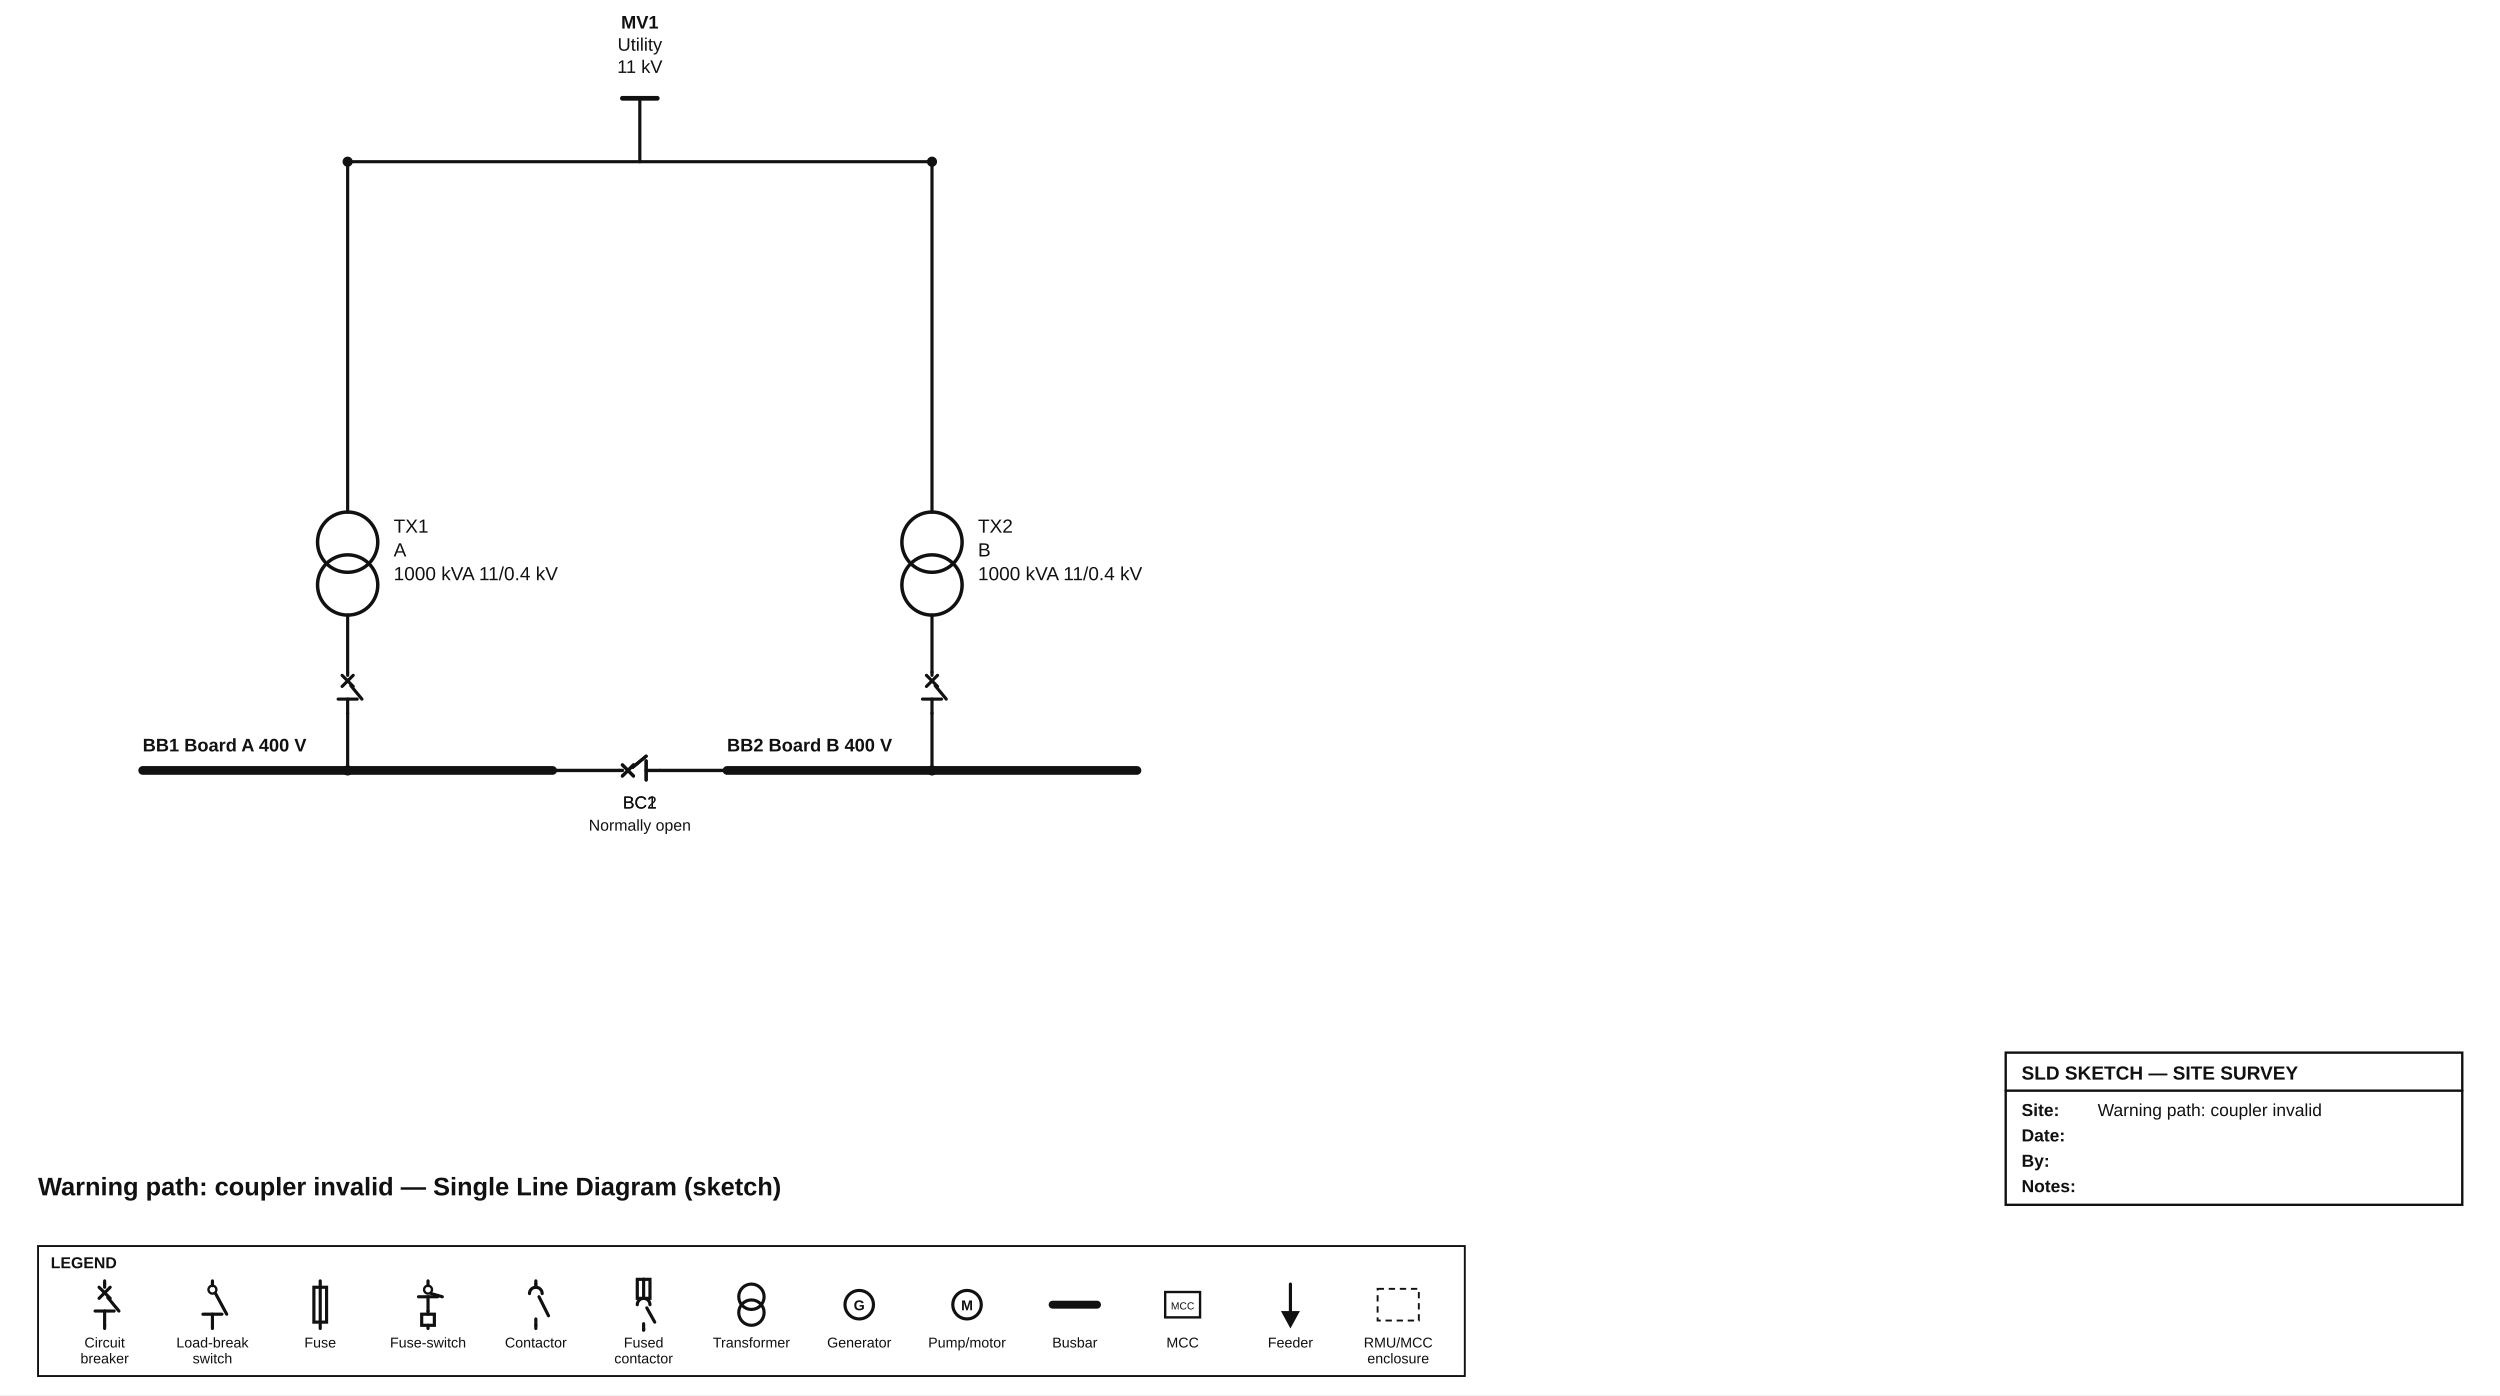
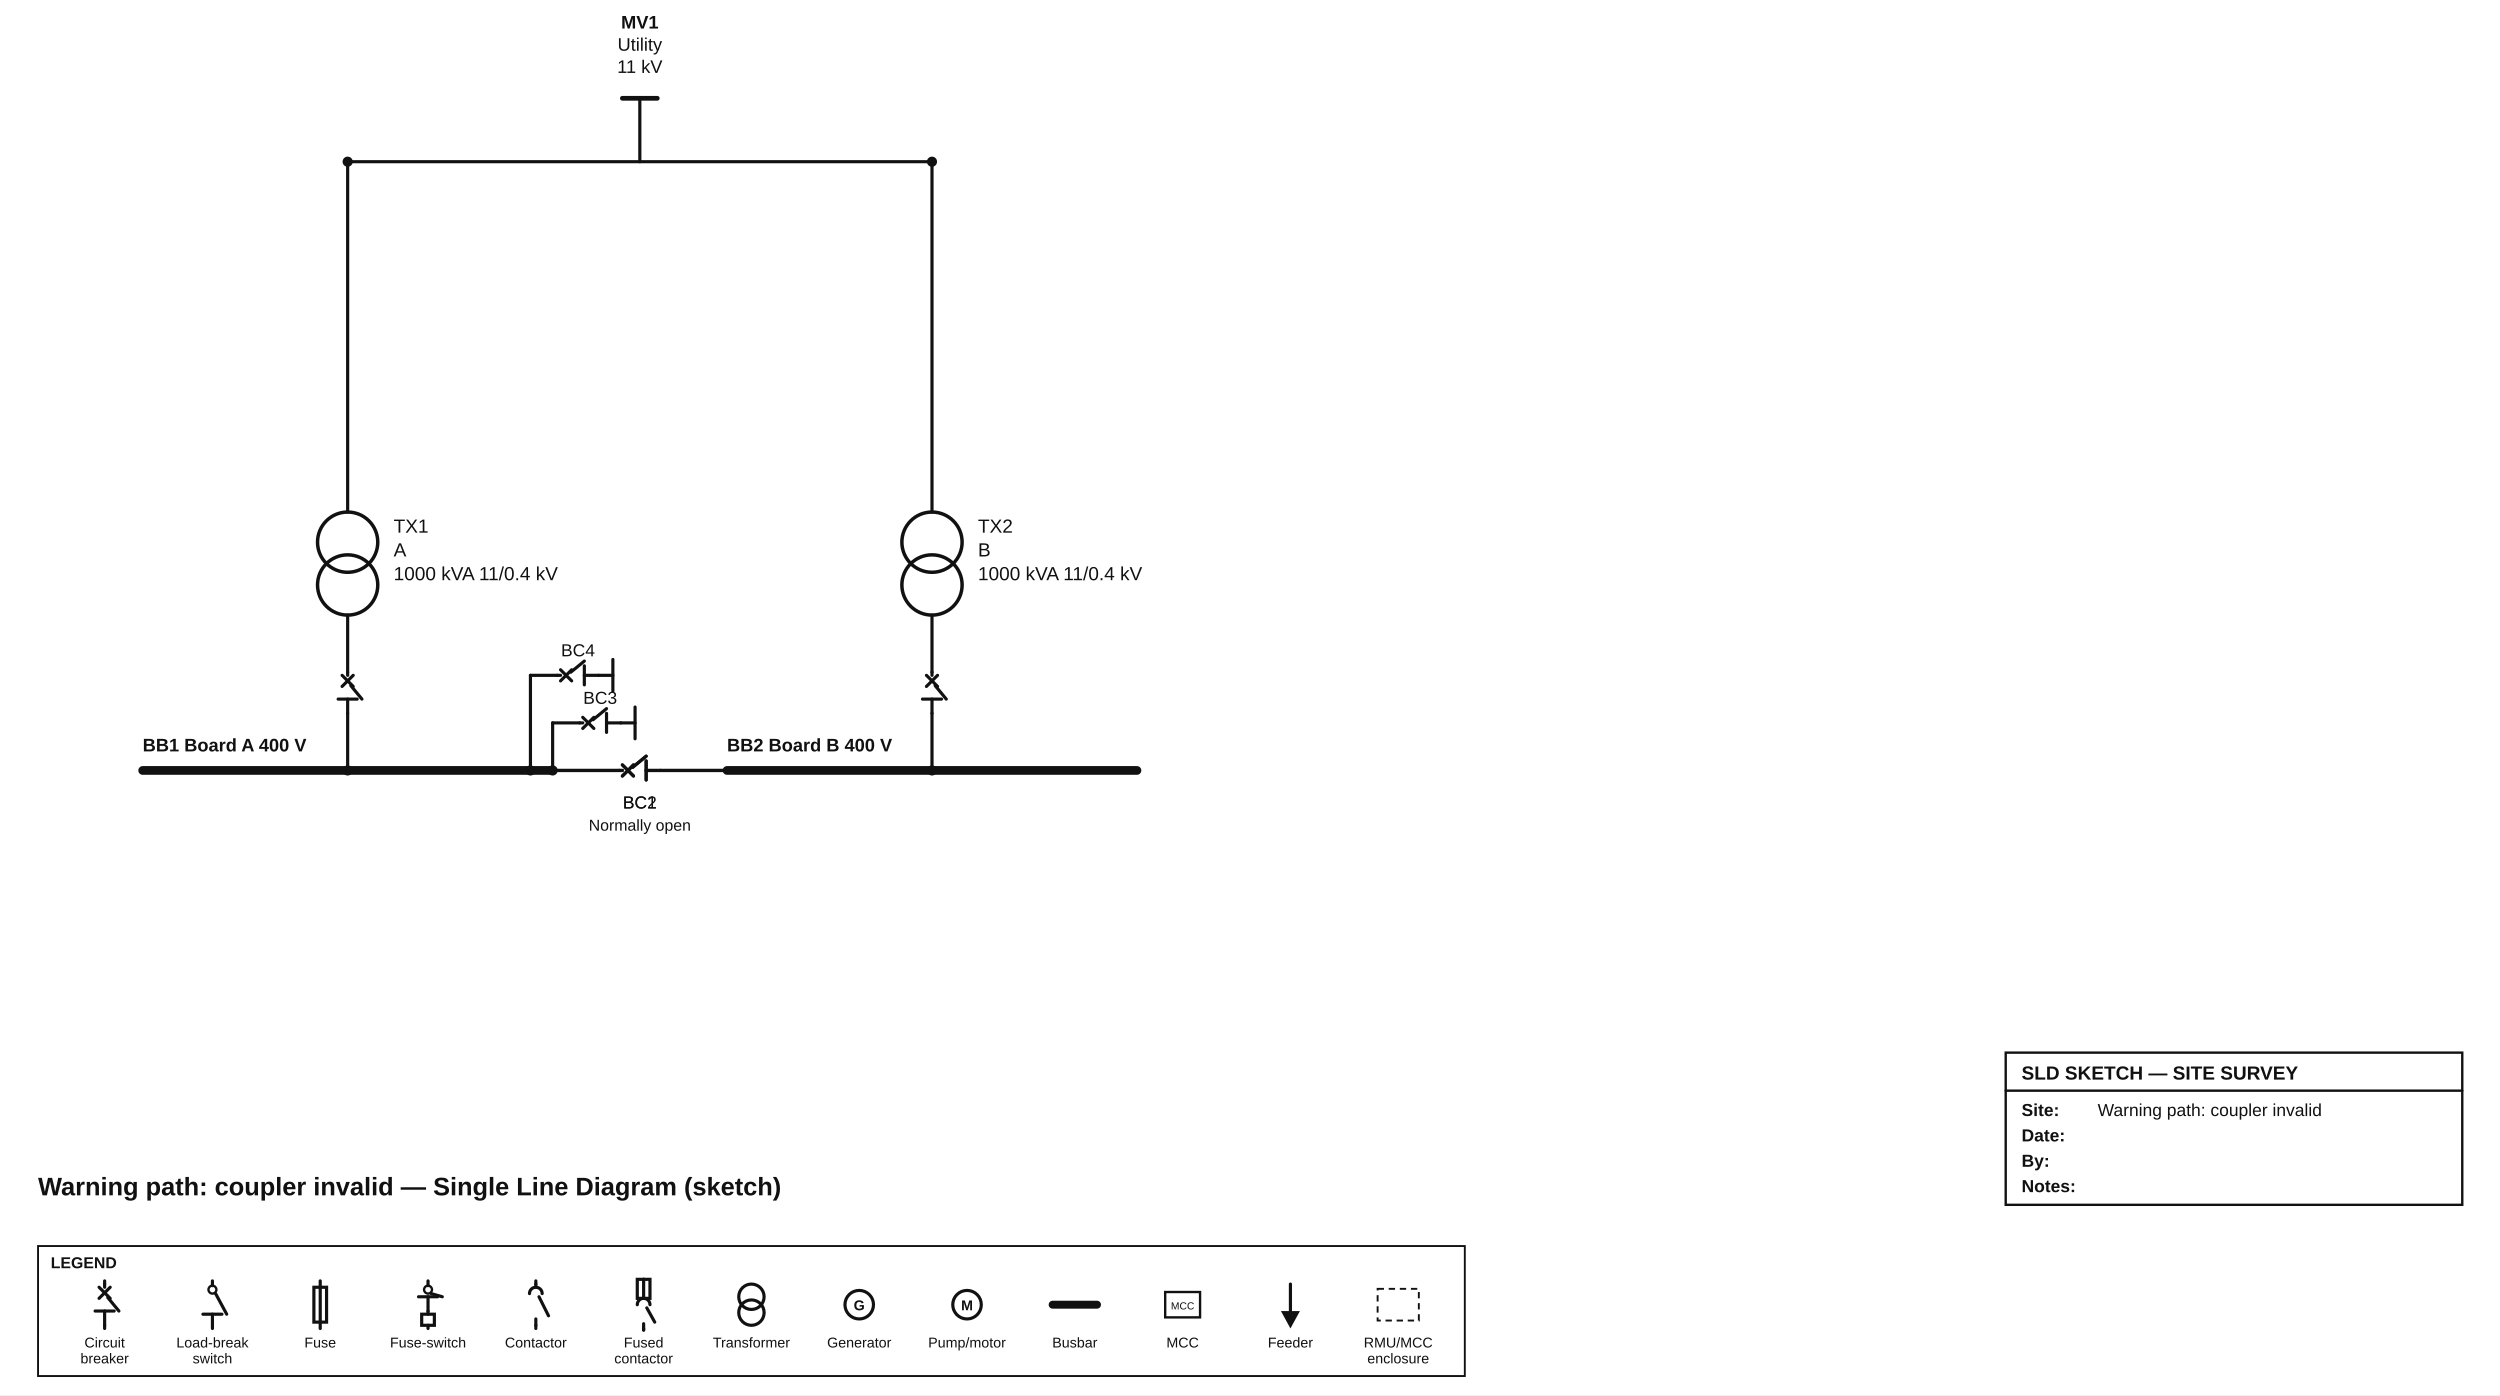
<svg xmlns="http://www.w3.org/2000/svg" width="1577" height="880" viewBox="0 0 1577 880">
  <rect width="100%" height="100%" fill="white" />
  <text x="24.0" y="754.0" font-family="Arial, Helvetica, sans-serif" font-size="16" fill="#111" text-anchor="start" font-weight="bold">Warning path: coupler invalid — Single Line Diagram (sketch)</text>
  <g data-id="MV1" data-kind="mv incomer">
    <line x1="392.6" y1="62.0" x2="414.6" y2="62.0" stroke="#111" stroke-width="3" stroke-linecap="round" />
    <text x="403.6" y="18.0" font-family="Arial, Helvetica, sans-serif" font-size="11.5" fill="#111" text-anchor="middle" font-weight="bold">MV1</text>
    <text x="403.6" y="32.0" font-family="Arial, Helvetica, sans-serif" font-size="11.5" fill="#111" text-anchor="middle">Utility</text>
    <text x="403.6" y="46.0" font-family="Arial, Helvetica, sans-serif" font-size="11.5" fill="#111" text-anchor="middle">11 kV</text>
    <line x1="403.6" y1="62.0" x2="403.6" y2="102.0" stroke="#111" stroke-width="2" stroke-linecap="round" />
    <line x1="219.3" y1="102.0" x2="587.9" y2="102.0" stroke="#111" stroke-width="2" stroke-linecap="round" />
    <circle cx="219.3" cy="102.0" r="3.2" fill="#111" />
    <line x1="219.3" y1="102.0" x2="219.3" y2="323.0" stroke="#111" stroke-width="2" stroke-linecap="round" />
    <circle cx="587.9" cy="102.0" r="3.2" fill="#111" />
    <line x1="587.9" y1="102.0" x2="587.9" y2="323.0" stroke="#111" stroke-width="2" stroke-linecap="round" />
  </g>
  <g data-id="TX1" data-kind="transformer">
    <circle cx="219.3" cy="342.0" r="19" fill="none" stroke="#111" stroke-width="2.2" />
    <circle cx="219.3" cy="369.0" r="19" fill="none" stroke="#111" stroke-width="2.2" />
    <text x="248.3" y="336.0" font-family="Arial, Helvetica, sans-serif" font-size="12" fill="#111" text-anchor="start">TX1</text>
    <text x="248.3" y="351.0" font-family="Arial, Helvetica, sans-serif" font-size="12" fill="#111" text-anchor="start">A</text>
    <text x="248.3" y="366.0" font-family="Arial, Helvetica, sans-serif" font-size="12" fill="#111" text-anchor="start">1000 kVA 11/0.4 kV</text>
    <line x1="219.3" y1="424.0" x2="219.3" y2="426.0" stroke="#111" stroke-width="2" stroke-linecap="round" />
    <line x1="215.8" y1="426.0" x2="222.8" y2="433.0" stroke="#111" stroke-width="2" stroke-linecap="round" />
    <line x1="215.8" y1="433.0" x2="222.8" y2="426.0" stroke="#111" stroke-width="2" stroke-linecap="round" />
    <line x1="221.3" y1="432.5" x2="228.3" y2="441.0" stroke="#111" stroke-width="2" stroke-linecap="round" />
    <line x1="213.3" y1="441.0" x2="225.3" y2="441.0" stroke="#111" stroke-width="2" stroke-linecap="round" />
    <line x1="219.3" y1="441.0" x2="219.3" y2="450.0" stroke="#111" stroke-width="2" stroke-linecap="round" />
    <line x1="219.3" y1="388.0" x2="219.3" y2="424.0" stroke="#111" stroke-width="2" stroke-linecap="round" />
    <line x1="219.3" y1="450.0" x2="219.3" y2="486.0" stroke="#111" stroke-width="2" stroke-linecap="round" />
    <circle cx="219.3" cy="486.0" r="3.2" fill="#111" />
  </g>
  <g data-id="TX2" data-kind="transformer">
    <circle cx="587.9" cy="342.0" r="19" fill="none" stroke="#111" stroke-width="2.2" />
    <circle cx="587.9" cy="369.0" r="19" fill="none" stroke="#111" stroke-width="2.2" />
    <text x="616.9" y="336.0" font-family="Arial, Helvetica, sans-serif" font-size="12" fill="#111" text-anchor="start">TX2</text>
    <text x="616.9" y="351.0" font-family="Arial, Helvetica, sans-serif" font-size="12" fill="#111" text-anchor="start">B</text>
    <text x="616.9" y="366.0" font-family="Arial, Helvetica, sans-serif" font-size="12" fill="#111" text-anchor="start">1000 kVA 11/0.4 kV</text>
    <line x1="587.9" y1="424.0" x2="587.9" y2="426.0" stroke="#111" stroke-width="2" stroke-linecap="round" />
    <line x1="584.4" y1="426.0" x2="591.4" y2="433.0" stroke="#111" stroke-width="2" stroke-linecap="round" />
    <line x1="584.4" y1="433.0" x2="591.4" y2="426.0" stroke="#111" stroke-width="2" stroke-linecap="round" />
    <line x1="589.9" y1="432.5" x2="596.9" y2="441.0" stroke="#111" stroke-width="2" stroke-linecap="round" />
    <line x1="581.9" y1="441.0" x2="593.9" y2="441.0" stroke="#111" stroke-width="2" stroke-linecap="round" />
    <line x1="587.9" y1="441.0" x2="587.9" y2="450.0" stroke="#111" stroke-width="2" stroke-linecap="round" />
    <line x1="587.9" y1="388.0" x2="587.9" y2="424.0" stroke="#111" stroke-width="2" stroke-linecap="round" />
    <line x1="587.9" y1="450.0" x2="587.9" y2="486.0" stroke="#111" stroke-width="2" stroke-linecap="round" />
    <circle cx="587.9" cy="486.0" r="3.2" fill="#111" />
  </g>
  <g data-id="BB1" data-kind="lv busbar">
    <line x1="90.0" y1="486.0" x2="348.6" y2="486.0" stroke="#111" stroke-width="5.5" stroke-linecap="round" />
  </g>
  <g data-id="BB2" data-kind="lv busbar">
    <line x1="458.6" y1="486.0" x2="717.2" y2="486.0" stroke="#111" stroke-width="5.5" stroke-linecap="round" />
  </g>
  <g data-id="BC1" data-kind="bus coupler">
    <line x1="390.6" y1="486.0" x2="392.6" y2="486.0" stroke="#111" stroke-width="2" stroke-linecap="round" />
    <line x1="392.6" y1="482.5" x2="399.6" y2="489.5" stroke="#111" stroke-width="2" stroke-linecap="round" />
    <line x1="392.6" y1="489.5" x2="399.6" y2="482.5" stroke="#111" stroke-width="2" stroke-linecap="round" />
    <line x1="399.1" y1="484.0" x2="407.6" y2="477.0" stroke="#111" stroke-width="2" stroke-linecap="round" />
    <line x1="407.6" y1="480.0" x2="407.6" y2="492.0" stroke="#111" stroke-width="2" stroke-linecap="round" />
    <line x1="407.6" y1="486.0" x2="416.6" y2="486.0" stroke="#111" stroke-width="2" stroke-linecap="round" />
    <line x1="348.6" y1="486.0" x2="390.6" y2="486.0" stroke="#111" stroke-width="2" stroke-linecap="round" />
    <line x1="416.6" y1="486.0" x2="458.6" y2="486.0" stroke="#111" stroke-width="2" stroke-linecap="round" />
    <text x="403.6" y="510.0" font-family="Arial, Helvetica, sans-serif" font-size="11" fill="#111" text-anchor="middle">BC1</text>
    <text x="403.6" y="524.0" font-family="Arial, Helvetica, sans-serif" font-size="10" fill="#111" text-anchor="middle">Normally open</text>
  </g>
  <g data-id="BC2" data-kind="bus coupler">
    <line x1="390.6" y1="486.0" x2="392.6" y2="486.0" stroke="#111" stroke-width="2" stroke-linecap="round" />
    <line x1="392.6" y1="482.5" x2="399.6" y2="489.5" stroke="#111" stroke-width="2" stroke-linecap="round" />
    <line x1="392.6" y1="489.5" x2="399.6" y2="482.5" stroke="#111" stroke-width="2" stroke-linecap="round" />
    <line x1="399.1" y1="484.0" x2="407.6" y2="477.0" stroke="#111" stroke-width="2" stroke-linecap="round" />
    <line x1="407.6" y1="480.0" x2="407.6" y2="492.0" stroke="#111" stroke-width="2" stroke-linecap="round" />
    <line x1="407.6" y1="486.0" x2="416.6" y2="486.0" stroke="#111" stroke-width="2" stroke-linecap="round" />
    <line x1="348.6" y1="486.0" x2="390.6" y2="486.0" stroke="#111" stroke-width="2" stroke-linecap="round" />
    <line x1="416.6" y1="486.0" x2="458.6" y2="486.0" stroke="#111" stroke-width="2" stroke-linecap="round" />
    <text x="403.6" y="510.0" font-family="Arial, Helvetica, sans-serif" font-size="11" fill="#111" text-anchor="middle">BC2</text>
+   </g>
+   <g data-id="BC3" data-kind="bus coupler">
+     <circle cx="348.6" cy="486.0" r="3.2" fill="#111" />
+     <line x1="348.6" y1="486.0" x2="348.6" y2="456.0" stroke="#111" stroke-width="2" stroke-linecap="round" />
+     <line x1="365.6" y1="456.0" x2="367.6" y2="456.0" stroke="#111" stroke-width="2" stroke-linecap="round" />
+     <line x1="367.6" y1="452.5" x2="374.6" y2="459.5" stroke="#111" stroke-width="2" stroke-linecap="round" />
+     <line x1="367.6" y1="459.5" x2="374.6" y2="452.5" stroke="#111" stroke-width="2" stroke-linecap="round" />
+     <line x1="374.1" y1="454.0" x2="382.6" y2="447.0" stroke="#111" stroke-width="2" stroke-linecap="round" />
+     <line x1="382.6" y1="450.0" x2="382.6" y2="462.0" stroke="#111" stroke-width="2" stroke-linecap="round" />
+     <line x1="382.6" y1="456.0" x2="391.6" y2="456.0" stroke="#111" stroke-width="2" stroke-linecap="round" />
+     <line x1="348.6" y1="456.0" x2="365.6" y2="456.0" stroke="#111" stroke-width="2" stroke-linecap="round" />
+     <line x1="391.6" y1="456.0" x2="400.6" y2="456.0" stroke="#111" stroke-width="2" stroke-linecap="round" />
+     <line x1="400.6" y1="446.0" x2="400.6" y2="466.0" stroke="#111" stroke-width="2" stroke-linecap="round" />
+     <text x="378.6" y="444.0" font-family="Arial, Helvetica, sans-serif" font-size="11" fill="#111" text-anchor="middle">BC3</text>
+   </g>
+   <g data-id="BC4" data-kind="bus coupler">
+     <circle cx="334.6" cy="486.0" r="3.2" fill="#111" />
+     <line x1="334.6" y1="486.0" x2="334.6" y2="426.0" stroke="#111" stroke-width="2" stroke-linecap="round" />
+     <line x1="351.6" y1="426.0" x2="353.6" y2="426.0" stroke="#111" stroke-width="2" stroke-linecap="round" />
+     <line x1="353.6" y1="422.5" x2="360.6" y2="429.5" stroke="#111" stroke-width="2" stroke-linecap="round" />
+     <line x1="353.6" y1="429.5" x2="360.6" y2="422.5" stroke="#111" stroke-width="2" stroke-linecap="round" />
+     <line x1="360.1" y1="424.0" x2="368.6" y2="417.0" stroke="#111" stroke-width="2" stroke-linecap="round" />
+     <line x1="368.6" y1="420.0" x2="368.6" y2="432.0" stroke="#111" stroke-width="2" stroke-linecap="round" />
+     <line x1="368.6" y1="426.0" x2="377.6" y2="426.0" stroke="#111" stroke-width="2" stroke-linecap="round" />
+     <line x1="334.6" y1="426.0" x2="351.6" y2="426.0" stroke="#111" stroke-width="2" stroke-linecap="round" />
+     <line x1="377.6" y1="426.0" x2="386.6" y2="426.0" stroke="#111" stroke-width="2" stroke-linecap="round" />
+     <line x1="386.6" y1="416.0" x2="386.6" y2="436.0" stroke="#111" stroke-width="2" stroke-linecap="round" />
+     <text x="364.6" y="414.0" font-family="Arial, Helvetica, sans-serif" font-size="11" fill="#111" text-anchor="middle">BC4</text>
  </g>
  <text x="90.0" y="474.0" font-family="Arial, Helvetica, sans-serif" font-size="11.5" fill="#111" text-anchor="start" font-weight="bold">BB1 Board A 400 V</text>
  <text x="458.6" y="474.0" font-family="Arial, Helvetica, sans-serif" font-size="11.5" fill="#111" text-anchor="start" font-weight="bold">BB2 Board B 400 V</text>
  <rect x="1265.2" y="664.0" width="288.0" height="96.0" fill="none" stroke="#111" stroke-width="1.5" />
  <line x1="1265.2" y1="688.0" x2="1553.2" y2="688.0" stroke="#111" stroke-width="1.5" stroke-linecap="round" />
  <text x="1275.2" y="681.0" font-family="Arial, Helvetica, sans-serif" font-size="12" fill="#111" text-anchor="start" font-weight="bold">SLD SKETCH — SITE SURVEY</text>
  <text x="1275.2" y="704.0" font-family="Arial, Helvetica, sans-serif" font-size="11" fill="#111" text-anchor="start" font-weight="bold">Site:</text>
  <text x="1323.2" y="704.0" font-family="Arial, Helvetica, sans-serif" font-size="11" fill="#111" text-anchor="start">Warning path: coupler invalid</text>
  <text x="1275.2" y="720.0" font-family="Arial, Helvetica, sans-serif" font-size="11" fill="#111" text-anchor="start" font-weight="bold">Date:</text>
  <text x="1275.2" y="736.0" font-family="Arial, Helvetica, sans-serif" font-size="11" fill="#111" text-anchor="start" font-weight="bold">By:</text>
  <text x="1275.2" y="752.0" font-family="Arial, Helvetica, sans-serif" font-size="11" fill="#111" text-anchor="start" font-weight="bold">Notes:</text>
  <rect x="24.0" y="786.0" width="900.0" height="82.0" fill="none" stroke="#111" stroke-width="1.2" />
  <text x="32.0" y="800.0" font-family="Arial, Helvetica, sans-serif" font-size="10" fill="#111" text-anchor="start" font-weight="bold">LEGEND</text>
  <line x1="66.0" y1="810.0" x2="66.0" y2="812.0" stroke="#111" stroke-width="2" stroke-linecap="round" />
  <line x1="62.5" y1="812.0" x2="69.5" y2="819.0" stroke="#111" stroke-width="2" stroke-linecap="round" />
  <line x1="62.5" y1="819.0" x2="69.5" y2="812.0" stroke="#111" stroke-width="2" stroke-linecap="round" />
  <line x1="68.0" y1="818.5" x2="75.0" y2="827.0" stroke="#111" stroke-width="2" stroke-linecap="round" />
  <line x1="60.0" y1="827.0" x2="72.0" y2="827.0" stroke="#111" stroke-width="2" stroke-linecap="round" />
  <line x1="66.0" y1="827.0" x2="66.0" y2="836.0" stroke="#111" stroke-width="2" stroke-linecap="round" />
  <line x1="66.0" y1="808.0" x2="66.0" y2="810.0" stroke="#111" stroke-width="2" stroke-linecap="round" />
  <line x1="66.0" y1="836.0" x2="66.0" y2="838.0" stroke="#111" stroke-width="2" stroke-linecap="round" />
  <text x="66.0" y="850.0" font-family="Arial, Helvetica, sans-serif" font-size="9" fill="#111" text-anchor="middle">Circuit</text>
  <text x="66.0" y="860.0" font-family="Arial, Helvetica, sans-serif" font-size="9" fill="#111" text-anchor="middle">breaker</text>
  <line x1="134.0" y1="808.0" x2="134.0" y2="811.0" stroke="#111" stroke-width="2" stroke-linecap="round" />
  <circle cx="134.0" cy="813.5" r="2.5" fill="none" stroke="#111" stroke-width="1.5" />
  <line x1="136.0" y1="816.0" x2="143.0" y2="829.0" stroke="#111" stroke-width="2" stroke-linecap="round" />
  <line x1="128.0" y1="829.0" x2="140.0" y2="829.0" stroke="#111" stroke-width="2" stroke-linecap="round" />
  <line x1="134.0" y1="829.0" x2="134.0" y2="838.0" stroke="#111" stroke-width="2" stroke-linecap="round" />
  <text x="134.0" y="850.0" font-family="Arial, Helvetica, sans-serif" font-size="9" fill="#111" text-anchor="middle">Load-break</text>
  <text x="134.0" y="860.0" font-family="Arial, Helvetica, sans-serif" font-size="9" fill="#111" text-anchor="middle">switch</text>
  <rect x="198.0" y="812.0" width="8.0" height="22.0" fill="none" stroke="#111" stroke-width="2" />
  <line x1="202.0" y1="812.0" x2="202.0" y2="834.0" stroke="#111" stroke-width="2" stroke-linecap="round" />
  <line x1="202.0" y1="808.0" x2="202.0" y2="812.0" stroke="#111" stroke-width="2" stroke-linecap="round" />
  <line x1="202.0" y1="834.0" x2="202.0" y2="838.0" stroke="#111" stroke-width="2" stroke-linecap="round" />
  <text x="202.0" y="850.0" font-family="Arial, Helvetica, sans-serif" font-size="9" fill="#111" text-anchor="middle">Fuse</text>
  <line x1="270.0" y1="808.0" x2="270.0" y2="811.0" stroke="#111" stroke-width="2" stroke-linecap="round" />
  <circle cx="270.0" cy="813.5" r="2.5" fill="none" stroke="#111" stroke-width="1.5" />
  <line x1="272.0" y1="816.0" x2="279.0" y2="818.0" stroke="#111" stroke-width="2" stroke-linecap="round" />
  <line x1="264.0" y1="818.0" x2="276.0" y2="818.0" stroke="#111" stroke-width="2" stroke-linecap="round" />
  <line x1="270.0" y1="818.0" x2="270.0" y2="827.0" stroke="#111" stroke-width="2" stroke-linecap="round" />
  <rect x="266.0" y="829.0" width="8.0" height="7.0" fill="none" stroke="#111" stroke-width="2" />
  <line x1="270.0" y1="827.0" x2="270.0" y2="829.0" stroke="#111" stroke-width="2" stroke-linecap="round" />
  <line x1="270.0" y1="836.0" x2="270.0" y2="838.0" stroke="#111" stroke-width="2" stroke-linecap="round" />
  <text x="270.0" y="850.0" font-family="Arial, Helvetica, sans-serif" font-size="9" fill="#111" text-anchor="middle">Fuse-switch</text>
  <line x1="338.0" y1="810.0" x2="338.0" y2="812.0" stroke="#111" stroke-width="2" stroke-linecap="round" />
  <path d="M 334.0,816.0 A 4,4 0 0 1 342.0,816.0" fill="none" stroke="#111" stroke-width="2" stroke-linecap="round" />
  <line x1="340.0" y1="818.0" x2="346.0" y2="830.0" stroke="#111" stroke-width="2" stroke-linecap="round" />
  <line x1="338.0" y1="832.0" x2="338.0" y2="836.0" stroke="#111" stroke-width="2" stroke-linecap="round" />
  <line x1="338.0" y1="808.0" x2="338.0" y2="810.0" stroke="#111" stroke-width="2" stroke-linecap="round" />
  <line x1="338.0" y1="836.0" x2="338.0" y2="838.0" stroke="#111" stroke-width="2" stroke-linecap="round" />
  <text x="338.0" y="850.0" font-family="Arial, Helvetica, sans-serif" font-size="9" fill="#111" text-anchor="middle">Contactor</text>
  <rect x="402.0" y="807.0" width="8.0" height="12.0" fill="none" stroke="#111" stroke-width="2" />
  <line x1="406.0" y1="807.0" x2="406.0" y2="819.0" stroke="#111" stroke-width="2" stroke-linecap="round" />
  <path d="M 402.0,823.0 A 4,4 0 0 1 410.0,823.0" fill="none" stroke="#111" stroke-width="2" stroke-linecap="round" />
  <line x1="408.0" y1="825.0" x2="413.0" y2="834.0" stroke="#111" stroke-width="2" stroke-linecap="round" />
  <line x1="406.0" y1="835.0" x2="406.0" y2="839.0" stroke="#111" stroke-width="2" stroke-linecap="round" />
  <line x1="406.0" y1="808.0" x2="406.0" y2="807.0" stroke="#111" stroke-width="2" stroke-linecap="round" />
  <line x1="406.0" y1="839.0" x2="406.0" y2="838.0" stroke="#111" stroke-width="2" stroke-linecap="round" />
  <text x="406.0" y="850.0" font-family="Arial, Helvetica, sans-serif" font-size="9" fill="#111" text-anchor="middle">Fused</text>
  <text x="406.0" y="860.0" font-family="Arial, Helvetica, sans-serif" font-size="9" fill="#111" text-anchor="middle">contactor</text>
  <circle cx="474.0" cy="818.0" r="8" fill="none" stroke="#111" stroke-width="2" />
  <circle cx="474.0" cy="828.0" r="8" fill="none" stroke="#111" stroke-width="2" />
  <text x="474.0" y="850.0" font-family="Arial, Helvetica, sans-serif" font-size="9" fill="#111" text-anchor="middle">Transformer</text>
  <circle cx="542.0" cy="823.0" r="9" fill="none" stroke="#111" stroke-width="2" />
  <text x="542.0" y="826.5" font-family="Arial, Helvetica, sans-serif" font-size="9" fill="#111" text-anchor="middle" font-weight="bold">G</text>
  <text x="542.0" y="850.0" font-family="Arial, Helvetica, sans-serif" font-size="9" fill="#111" text-anchor="middle">Generator</text>
  <circle cx="610.0" cy="823.0" r="9" fill="none" stroke="#111" stroke-width="2" />
  <text x="610.0" y="826.5" font-family="Arial, Helvetica, sans-serif" font-size="9" fill="#111" text-anchor="middle" font-weight="bold">M</text>
  <text x="610.0" y="850.0" font-family="Arial, Helvetica, sans-serif" font-size="9" fill="#111" text-anchor="middle">Pump/motor</text>
  <line x1="664.0" y1="823.0" x2="692.0" y2="823.0" stroke="#111" stroke-width="5" stroke-linecap="round" />
  <text x="678.0" y="850.0" font-family="Arial, Helvetica, sans-serif" font-size="9" fill="#111" text-anchor="middle">Busbar</text>
  <rect x="735.0" y="815.0" width="22.0" height="16.0" fill="none" stroke="#111" stroke-width="1.5" />
  <text x="746.0" y="826.0" font-family="Arial, Helvetica, sans-serif" font-size="6.5" fill="#111" text-anchor="middle">MCC</text>
  <text x="746.0" y="850.0" font-family="Arial, Helvetica, sans-serif" font-size="9" fill="#111" text-anchor="middle">MCC</text>
  <line x1="814.0" y1="810.0" x2="814.0" y2="827.0" stroke="#111" stroke-width="2" stroke-linecap="round" />
  <polygon points="808.0,827.0 820.0,827.0 814.0,838.0" fill="#111" />
  <text x="814.0" y="850.0" font-family="Arial, Helvetica, sans-serif" font-size="9" fill="#111" text-anchor="middle">Feeder</text>
  <rect x="869.0" y="813.0" width="26.0" height="20.0" fill="none" stroke="#111" stroke-width="1.2" stroke-dasharray="4 3" />
  <text x="882.0" y="850.0" font-family="Arial, Helvetica, sans-serif" font-size="9" fill="#111" text-anchor="middle">RMU/MCC</text>
  <text x="882.0" y="860.0" font-family="Arial, Helvetica, sans-serif" font-size="9" fill="#111" text-anchor="middle">enclosure</text>
</svg>
